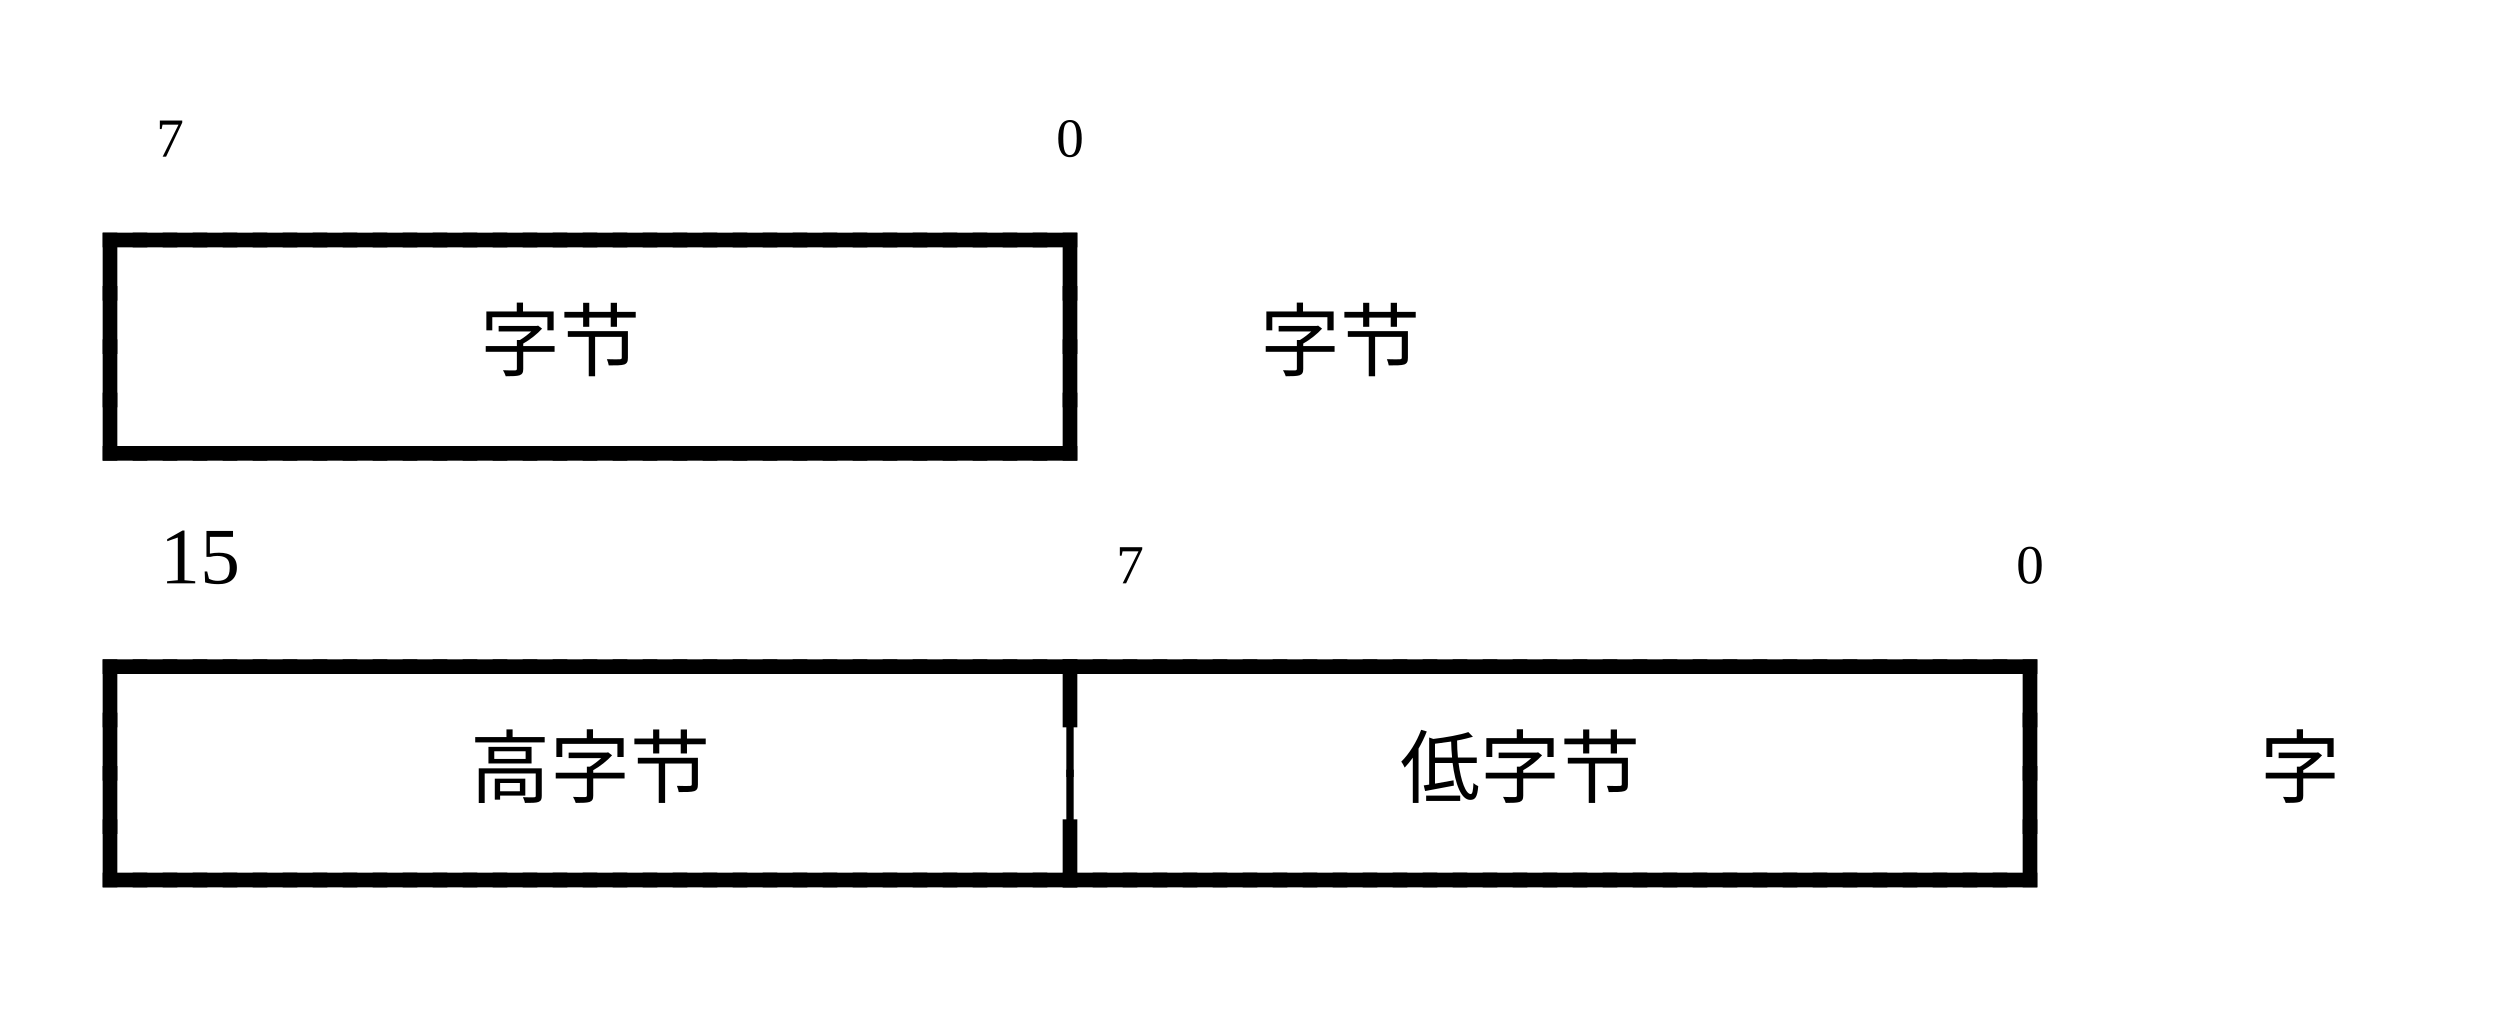
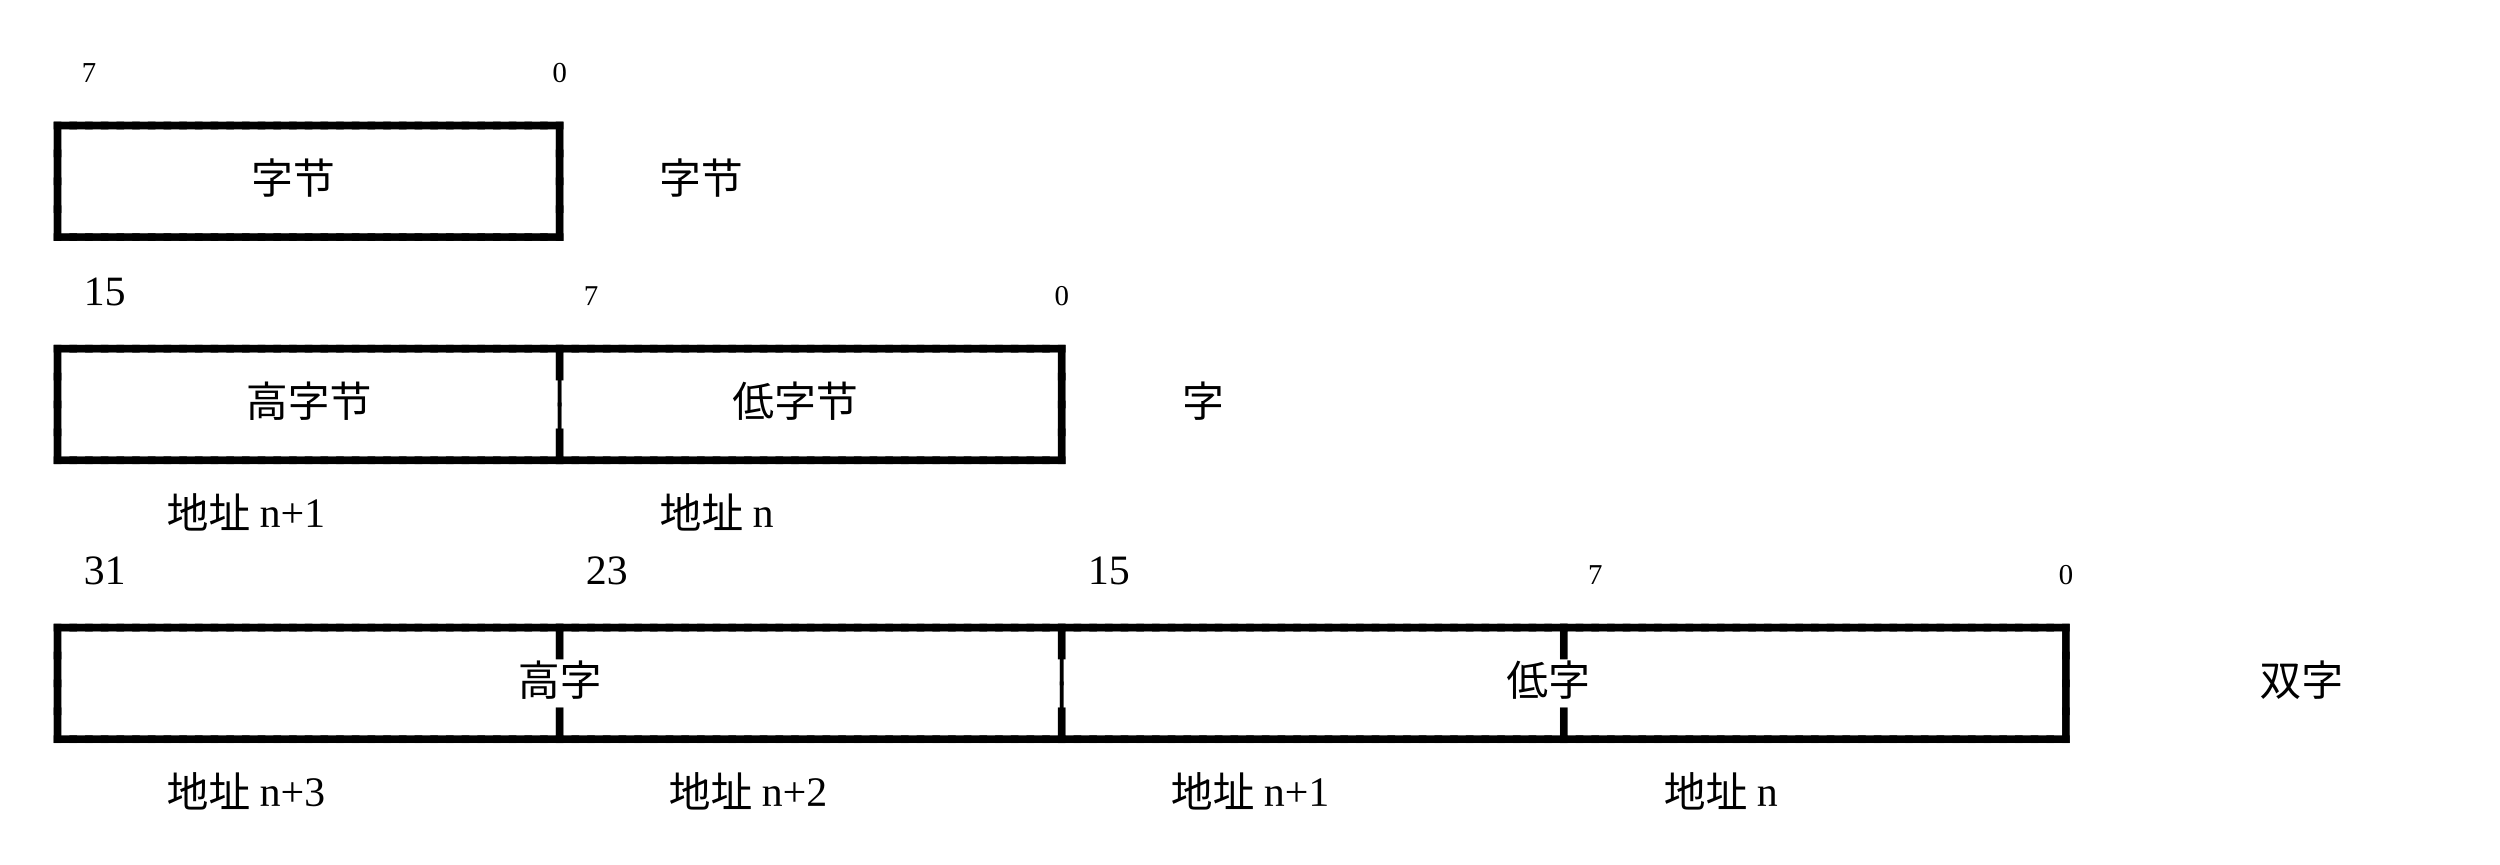
- <svg xmlns="http://www.w3.org/2000/svg" class="redraw-svg" width="375" height="152" viewBox="0 0 375 152" role="img">
+ <svg xmlns="http://www.w3.org/2000/svg" class="redraw-svg" width="717" height="248" viewBox="0 0 717 248" role="img">
  <g class="rd-lines" fill="none" stroke="currentColor" stroke-linecap="square">
    <line x1="16.5" y1="36.0" x2="21.0" y2="36.0" stroke-width="2.2" />
    <line x1="16.5" y1="36.0" x2="16.5" y2="44.0" stroke-width="2.2" />
    <line x1="21.0" y1="36.0" x2="25.5" y2="36.0" stroke-width="2.2" />
    <line x1="25.5" y1="36.0" x2="30.0" y2="36.0" stroke-width="2.2" />
    <line x1="30.0" y1="36.0" x2="34.5" y2="36.0" stroke-width="2.2" />
    <line x1="34.5" y1="36.0" x2="39.0" y2="36.0" stroke-width="2.2" />
    <line x1="39.0" y1="36.0" x2="43.5" y2="36.0" stroke-width="2.2" />
    <line x1="43.5" y1="36.0" x2="48.0" y2="36.0" stroke-width="2.2" />
    <line x1="48.0" y1="36.0" x2="52.5" y2="36.0" stroke-width="2.2" />
    <line x1="52.5" y1="36.0" x2="57.0" y2="36.0" stroke-width="2.2" />
    <line x1="57.0" y1="36.0" x2="61.5" y2="36.0" stroke-width="2.2" />
    <line x1="61.5" y1="36.0" x2="66.0" y2="36.0" stroke-width="2.2" />
    <line x1="66.0" y1="36.0" x2="70.5" y2="36.0" stroke-width="2.2" />
    <line x1="70.5" y1="36.0" x2="75.0" y2="36.0" stroke-width="2.2" />
    <line x1="75.0" y1="36.0" x2="79.5" y2="36.0" stroke-width="2.2" />
    <line x1="79.5" y1="36.0" x2="84.0" y2="36.0" stroke-width="2.2" />
    <line x1="84.0" y1="36.0" x2="88.5" y2="36.0" stroke-width="2.2" />
    <line x1="88.5" y1="36.0" x2="93.0" y2="36.0" stroke-width="2.2" />
    <line x1="93.0" y1="36.0" x2="97.5" y2="36.0" stroke-width="2.2" />
    <line x1="97.5" y1="36.0" x2="102.0" y2="36.0" stroke-width="2.2" />
    <line x1="102.0" y1="36.0" x2="106.5" y2="36.0" stroke-width="2.2" />
    <line x1="106.5" y1="36.0" x2="111.0" y2="36.0" stroke-width="2.2" />
    <line x1="111.0" y1="36.0" x2="115.5" y2="36.0" stroke-width="2.2" />
    <line x1="115.5" y1="36.0" x2="120.0" y2="36.0" stroke-width="2.2" />
    <line x1="120.0" y1="36.0" x2="124.5" y2="36.0" stroke-width="2.2" />
    <line x1="124.5" y1="36.0" x2="129.0" y2="36.0" stroke-width="2.2" />
    <line x1="129.0" y1="36.0" x2="133.5" y2="36.0" stroke-width="2.2" />
    <line x1="133.5" y1="36.0" x2="138.0" y2="36.0" stroke-width="2.2" />
    <line x1="138.0" y1="36.0" x2="142.5" y2="36.0" stroke-width="2.2" />
    <line x1="142.5" y1="36.0" x2="147.0" y2="36.0" stroke-width="2.2" />
    <line x1="147.0" y1="36.0" x2="151.5" y2="36.0" stroke-width="2.2" />
    <line x1="151.5" y1="36.0" x2="156.0" y2="36.0" stroke-width="2.2" />
    <line x1="156.0" y1="36.0" x2="160.5" y2="36.0" stroke-width="2.2" />
    <line x1="160.5" y1="36.0" x2="160.5" y2="44.0" stroke-width="2.2" />
    <line x1="16.5" y1="44.0" x2="16.5" y2="52.0" stroke-width="2.2" />
    <line x1="16.5" y1="52.0" x2="16.5" y2="60.0" stroke-width="2.2" />
    <line x1="160.5" y1="44.0" x2="160.5" y2="52.0" stroke-width="2.2" />
    <line x1="160.5" y1="52.0" x2="160.5" y2="60.0" stroke-width="2.2" />
    <line x1="16.5" y1="68.0" x2="21.0" y2="68.0" stroke-width="2.2" />
    <line x1="16.5" y1="60.0" x2="16.5" y2="68.0" stroke-width="2.2" />
    <line x1="21.0" y1="68.0" x2="25.5" y2="68.0" stroke-width="2.2" />
    <line x1="25.5" y1="68.0" x2="30.0" y2="68.0" stroke-width="2.2" />
    <line x1="30.0" y1="68.0" x2="34.5" y2="68.0" stroke-width="2.2" />
    <line x1="34.5" y1="68.0" x2="39.0" y2="68.0" stroke-width="2.2" />
    <line x1="39.0" y1="68.0" x2="43.5" y2="68.0" stroke-width="2.2" />
    <line x1="43.5" y1="68.0" x2="48.0" y2="68.0" stroke-width="2.2" />
    <line x1="48.0" y1="68.0" x2="52.5" y2="68.0" stroke-width="2.2" />
    <line x1="52.5" y1="68.0" x2="57.0" y2="68.0" stroke-width="2.2" />
    <line x1="57.0" y1="68.0" x2="61.5" y2="68.0" stroke-width="2.2" />
    <line x1="61.5" y1="68.0" x2="66.0" y2="68.0" stroke-width="2.2" />
    <line x1="66.0" y1="68.0" x2="70.5" y2="68.0" stroke-width="2.2" />
    <line x1="70.5" y1="68.0" x2="75.0" y2="68.0" stroke-width="2.2" />
    <line x1="75.0" y1="68.0" x2="79.5" y2="68.0" stroke-width="2.2" />
    <line x1="79.5" y1="68.0" x2="84.0" y2="68.0" stroke-width="2.2" />
    <line x1="84.0" y1="68.0" x2="88.5" y2="68.0" stroke-width="2.2" />
    <line x1="88.5" y1="68.0" x2="93.0" y2="68.0" stroke-width="2.2" />
    <line x1="93.0" y1="68.0" x2="97.5" y2="68.0" stroke-width="2.2" />
    <line x1="97.5" y1="68.0" x2="102.0" y2="68.0" stroke-width="2.2" />
    <line x1="102.0" y1="68.0" x2="106.5" y2="68.0" stroke-width="2.2" />
    <line x1="106.5" y1="68.0" x2="111.0" y2="68.0" stroke-width="2.2" />
    <line x1="111.0" y1="68.0" x2="115.5" y2="68.0" stroke-width="2.2" />
    <line x1="115.5" y1="68.0" x2="120.0" y2="68.0" stroke-width="2.2" />
    <line x1="120.0" y1="68.0" x2="124.5" y2="68.0" stroke-width="2.2" />
    <line x1="124.5" y1="68.0" x2="129.0" y2="68.0" stroke-width="2.2" />
    <line x1="129.0" y1="68.0" x2="133.5" y2="68.0" stroke-width="2.2" />
    <line x1="133.5" y1="68.0" x2="138.0" y2="68.0" stroke-width="2.2" />
    <line x1="138.0" y1="68.0" x2="142.5" y2="68.0" stroke-width="2.2" />
    <line x1="142.5" y1="68.0" x2="147.0" y2="68.0" stroke-width="2.2" />
    <line x1="147.0" y1="68.0" x2="151.5" y2="68.0" stroke-width="2.2" />
    <line x1="151.5" y1="68.0" x2="156.0" y2="68.0" stroke-width="2.2" />
    <line x1="156.0" y1="68.0" x2="160.5" y2="68.0" stroke-width="2.2" />
    <line x1="160.5" y1="60.0" x2="160.5" y2="68.0" stroke-width="2.2" />
    <line x1="16.5" y1="100.0" x2="21.0" y2="100.0" stroke-width="2.2" />
    <line x1="16.5" y1="100.0" x2="16.5" y2="108.0" stroke-width="2.2" />
    <line x1="21.0" y1="100.0" x2="25.5" y2="100.0" stroke-width="2.2" />
    <line x1="25.5" y1="100.0" x2="30.0" y2="100.0" stroke-width="2.2" />
    <line x1="30.0" y1="100.0" x2="34.5" y2="100.0" stroke-width="2.2" />
    <line x1="34.5" y1="100.0" x2="39.0" y2="100.0" stroke-width="2.2" />
    <line x1="39.0" y1="100.0" x2="43.5" y2="100.0" stroke-width="2.2" />
    <line x1="43.5" y1="100.0" x2="48.0" y2="100.0" stroke-width="2.2" />
    <line x1="48.0" y1="100.0" x2="52.5" y2="100.0" stroke-width="2.2" />
    <line x1="52.5" y1="100.0" x2="57.0" y2="100.0" stroke-width="2.2" />
    <line x1="57.0" y1="100.0" x2="61.5" y2="100.0" stroke-width="2.2" />
    <line x1="61.5" y1="100.0" x2="66.0" y2="100.0" stroke-width="2.2" />
    <line x1="66.0" y1="100.0" x2="70.5" y2="100.0" stroke-width="2.2" />
    <line x1="70.5" y1="100.0" x2="75.0" y2="100.0" stroke-width="2.2" />
    <line x1="75.0" y1="100.0" x2="79.5" y2="100.0" stroke-width="2.2" />
    <line x1="79.5" y1="100.0" x2="84.0" y2="100.0" stroke-width="2.2" />
    <line x1="84.0" y1="100.0" x2="88.5" y2="100.0" stroke-width="2.2" />
    <line x1="88.5" y1="100.0" x2="93.0" y2="100.0" stroke-width="2.2" />
    <line x1="93.0" y1="100.0" x2="97.5" y2="100.0" stroke-width="2.2" />
    <line x1="97.5" y1="100.0" x2="102.0" y2="100.0" stroke-width="2.2" />
    <line x1="102.0" y1="100.0" x2="106.5" y2="100.0" stroke-width="2.2" />
    <line x1="106.5" y1="100.0" x2="111.0" y2="100.0" stroke-width="2.2" />
    <line x1="111.0" y1="100.0" x2="115.5" y2="100.0" stroke-width="2.2" />
    <line x1="115.5" y1="100.0" x2="120.0" y2="100.0" stroke-width="2.2" />
    <line x1="120.0" y1="100.0" x2="124.5" y2="100.0" stroke-width="2.2" />
    <line x1="124.5" y1="100.0" x2="129.0" y2="100.0" stroke-width="2.2" />
    <line x1="129.0" y1="100.0" x2="133.5" y2="100.0" stroke-width="2.2" />
    <line x1="133.5" y1="100.0" x2="138.0" y2="100.0" stroke-width="2.2" />
    <line x1="138.0" y1="100.0" x2="142.5" y2="100.0" stroke-width="2.2" />
    <line x1="142.5" y1="100.0" x2="147.0" y2="100.0" stroke-width="2.2" />
    <line x1="147.0" y1="100.0" x2="151.5" y2="100.0" stroke-width="2.2" />
    <line x1="151.5" y1="100.0" x2="156.0" y2="100.0" stroke-width="2.2" />
    <line x1="156.0" y1="100.0" x2="160.5" y2="100.0" stroke-width="2.2" />
    <line x1="160.5" y1="100.0" x2="165.0" y2="100.0" stroke-width="2.2" />
    <line x1="160.5" y1="100.0" x2="160.5" y2="108.0" stroke-width="2.2" />
    <line x1="165.0" y1="100.0" x2="169.5" y2="100.0" stroke-width="2.2" />
    <line x1="169.5" y1="100.0" x2="174.0" y2="100.0" stroke-width="2.2" />
    <line x1="174.0" y1="100.0" x2="178.5" y2="100.0" stroke-width="2.2" />
    <line x1="178.5" y1="100.0" x2="183.0" y2="100.0" stroke-width="2.2" />
    <line x1="183.0" y1="100.0" x2="187.5" y2="100.0" stroke-width="2.2" />
    <line x1="187.5" y1="100.0" x2="192.0" y2="100.0" stroke-width="2.2" />
    <line x1="192.0" y1="100.0" x2="196.5" y2="100.0" stroke-width="2.2" />
    <line x1="196.5" y1="100.0" x2="201.0" y2="100.0" stroke-width="2.2" />
    <line x1="201.0" y1="100.0" x2="205.5" y2="100.0" stroke-width="2.2" />
    <line x1="205.5" y1="100.0" x2="210.0" y2="100.0" stroke-width="2.2" />
    <line x1="210.0" y1="100.0" x2="214.5" y2="100.0" stroke-width="2.2" />
    <line x1="214.5" y1="100.0" x2="219.0" y2="100.0" stroke-width="2.2" />
    <line x1="219.0" y1="100.0" x2="223.5" y2="100.0" stroke-width="2.2" />
    <line x1="223.5" y1="100.0" x2="228.0" y2="100.0" stroke-width="2.2" />
    <line x1="228.0" y1="100.0" x2="232.5" y2="100.0" stroke-width="2.2" />
    <line x1="232.5" y1="100.0" x2="237.0" y2="100.0" stroke-width="2.2" />
    <line x1="237.0" y1="100.0" x2="241.5" y2="100.0" stroke-width="2.2" />
    <line x1="241.5" y1="100.0" x2="246.0" y2="100.0" stroke-width="2.2" />
    <line x1="246.0" y1="100.0" x2="250.5" y2="100.0" stroke-width="2.2" />
    <line x1="250.5" y1="100.0" x2="255.0" y2="100.0" stroke-width="2.2" />
    <line x1="255.0" y1="100.0" x2="259.5" y2="100.0" stroke-width="2.2" />
    <line x1="259.5" y1="100.0" x2="264.0" y2="100.0" stroke-width="2.2" />
    <line x1="264.0" y1="100.0" x2="268.5" y2="100.0" stroke-width="2.2" />
    <line x1="268.5" y1="100.0" x2="273.0" y2="100.0" stroke-width="2.2" />
    <line x1="273.0" y1="100.0" x2="277.5" y2="100.0" stroke-width="2.2" />
    <line x1="277.5" y1="100.0" x2="282.0" y2="100.0" stroke-width="2.2" />
    <line x1="282.0" y1="100.0" x2="286.5" y2="100.0" stroke-width="2.2" />
    <line x1="286.5" y1="100.0" x2="291.0" y2="100.0" stroke-width="2.2" />
    <line x1="291.0" y1="100.0" x2="295.5" y2="100.0" stroke-width="2.2" />
    <line x1="295.5" y1="100.0" x2="300.0" y2="100.0" stroke-width="2.2" />
    <line x1="300.0" y1="100.0" x2="304.5" y2="100.0" stroke-width="2.2" />
    <line x1="304.5" y1="100.0" x2="304.5" y2="108.0" stroke-width="2.2" />
    <line x1="16.5" y1="108.0" x2="16.5" y2="116.0" stroke-width="2.2" />
    <line x1="16.5" y1="116.0" x2="16.5" y2="124.0" stroke-width="2.2" />
    <line x1="160.5" y1="108.0" x2="160.5" y2="116.0" stroke-width="1.1" />
    <line x1="160.5" y1="116.0" x2="160.5" y2="124.0" stroke-width="1.1" />
    <line x1="304.5" y1="108.0" x2="304.5" y2="116.0" stroke-width="2.2" />
    <line x1="304.5" y1="116.0" x2="304.5" y2="124.0" stroke-width="2.2" />
    <line x1="16.5" y1="132.0" x2="21.0" y2="132.0" stroke-width="2.2" />
    <line x1="16.5" y1="124.0" x2="16.5" y2="132.0" stroke-width="2.2" />
    <line x1="21.0" y1="132.0" x2="25.5" y2="132.0" stroke-width="2.2" />
    <line x1="25.5" y1="132.0" x2="30.0" y2="132.0" stroke-width="2.2" />
    <line x1="30.0" y1="132.0" x2="34.5" y2="132.0" stroke-width="2.2" />
    <line x1="34.5" y1="132.0" x2="39.0" y2="132.0" stroke-width="2.2" />
    <line x1="39.0" y1="132.0" x2="43.5" y2="132.0" stroke-width="2.2" />
    <line x1="43.5" y1="132.0" x2="48.0" y2="132.0" stroke-width="2.2" />
    <line x1="48.0" y1="132.0" x2="52.5" y2="132.0" stroke-width="2.2" />
    <line x1="52.5" y1="132.0" x2="57.0" y2="132.0" stroke-width="2.2" />
    <line x1="57.0" y1="132.0" x2="61.5" y2="132.0" stroke-width="2.2" />
    <line x1="61.5" y1="132.0" x2="66.0" y2="132.0" stroke-width="2.2" />
    <line x1="66.0" y1="132.0" x2="70.5" y2="132.0" stroke-width="2.2" />
    <line x1="70.5" y1="132.0" x2="75.0" y2="132.0" stroke-width="2.2" />
    <line x1="75.0" y1="132.0" x2="79.5" y2="132.0" stroke-width="2.2" />
    <line x1="79.5" y1="132.0" x2="84.0" y2="132.0" stroke-width="2.2" />
    <line x1="84.0" y1="132.0" x2="88.5" y2="132.0" stroke-width="2.2" />
    <line x1="88.5" y1="132.0" x2="93.0" y2="132.0" stroke-width="2.2" />
    <line x1="93.0" y1="132.0" x2="97.5" y2="132.0" stroke-width="2.2" />
    <line x1="97.5" y1="132.0" x2="102.0" y2="132.0" stroke-width="2.2" />
    <line x1="102.0" y1="132.0" x2="106.5" y2="132.0" stroke-width="2.2" />
    <line x1="106.5" y1="132.0" x2="111.0" y2="132.0" stroke-width="2.2" />
    <line x1="111.0" y1="132.0" x2="115.5" y2="132.0" stroke-width="2.2" />
    <line x1="115.5" y1="132.0" x2="120.0" y2="132.0" stroke-width="2.2" />
    <line x1="120.0" y1="132.0" x2="124.5" y2="132.0" stroke-width="2.2" />
    <line x1="124.5" y1="132.0" x2="129.0" y2="132.0" stroke-width="2.2" />
    <line x1="129.0" y1="132.0" x2="133.5" y2="132.0" stroke-width="2.2" />
    <line x1="133.5" y1="132.0" x2="138.0" y2="132.0" stroke-width="2.2" />
    <line x1="138.0" y1="132.0" x2="142.5" y2="132.0" stroke-width="2.2" />
    <line x1="142.5" y1="132.0" x2="147.0" y2="132.0" stroke-width="2.2" />
    <line x1="147.0" y1="132.0" x2="151.5" y2="132.0" stroke-width="2.2" />
    <line x1="151.5" y1="132.0" x2="156.0" y2="132.0" stroke-width="2.2" />
    <line x1="156.0" y1="132.0" x2="160.5" y2="132.0" stroke-width="2.2" />
    <line x1="160.5" y1="132.0" x2="165.0" y2="132.0" stroke-width="2.2" />
    <line x1="160.5" y1="124.0" x2="160.5" y2="132.0" stroke-width="2.2" />
    <line x1="165.0" y1="132.0" x2="169.5" y2="132.0" stroke-width="2.2" />
    <line x1="169.5" y1="132.0" x2="174.0" y2="132.0" stroke-width="2.2" />
    <line x1="174.0" y1="132.0" x2="178.5" y2="132.0" stroke-width="2.2" />
    <line x1="178.5" y1="132.0" x2="183.0" y2="132.0" stroke-width="2.2" />
    <line x1="183.0" y1="132.0" x2="187.5" y2="132.0" stroke-width="2.2" />
    <line x1="187.5" y1="132.0" x2="192.0" y2="132.0" stroke-width="2.2" />
    <line x1="192.0" y1="132.0" x2="196.5" y2="132.0" stroke-width="2.2" />
    <line x1="196.5" y1="132.0" x2="201.0" y2="132.0" stroke-width="2.2" />
    <line x1="201.0" y1="132.0" x2="205.5" y2="132.0" stroke-width="2.2" />
    <line x1="205.5" y1="132.0" x2="210.0" y2="132.0" stroke-width="2.2" />
    <line x1="210.0" y1="132.0" x2="214.5" y2="132.0" stroke-width="2.2" />
    <line x1="214.5" y1="132.0" x2="219.0" y2="132.0" stroke-width="2.2" />
    <line x1="219.0" y1="132.0" x2="223.5" y2="132.0" stroke-width="2.2" />
    <line x1="223.5" y1="132.0" x2="228.0" y2="132.0" stroke-width="2.2" />
    <line x1="228.0" y1="132.0" x2="232.5" y2="132.0" stroke-width="2.2" />
    <line x1="232.5" y1="132.0" x2="237.0" y2="132.0" stroke-width="2.2" />
    <line x1="237.0" y1="132.0" x2="241.5" y2="132.0" stroke-width="2.2" />
    <line x1="241.5" y1="132.0" x2="246.0" y2="132.0" stroke-width="2.2" />
    <line x1="246.0" y1="132.0" x2="250.5" y2="132.0" stroke-width="2.2" />
    <line x1="250.5" y1="132.0" x2="255.0" y2="132.0" stroke-width="2.2" />
    <line x1="255.0" y1="132.0" x2="259.5" y2="132.0" stroke-width="2.2" />
    <line x1="259.5" y1="132.0" x2="264.0" y2="132.0" stroke-width="2.2" />
    <line x1="264.0" y1="132.0" x2="268.5" y2="132.0" stroke-width="2.2" />
    <line x1="268.5" y1="132.0" x2="273.0" y2="132.0" stroke-width="2.2" />
    <line x1="273.0" y1="132.0" x2="277.5" y2="132.0" stroke-width="2.2" />
    <line x1="277.5" y1="132.0" x2="282.0" y2="132.0" stroke-width="2.2" />
    <line x1="282.0" y1="132.0" x2="286.5" y2="132.0" stroke-width="2.2" />
    <line x1="286.5" y1="132.0" x2="291.0" y2="132.0" stroke-width="2.2" />
    <line x1="291.0" y1="132.0" x2="295.5" y2="132.0" stroke-width="2.2" />
    <line x1="295.5" y1="132.0" x2="300.0" y2="132.0" stroke-width="2.2" />
    <line x1="300.0" y1="132.0" x2="304.5" y2="132.0" stroke-width="2.2" />
    <line x1="304.5" y1="124.0" x2="304.5" y2="132.0" stroke-width="2.2" />
+     <line x1="16.5" y1="180.0" x2="21.0" y2="180.0" stroke-width="2.2" />
+     <line x1="16.5" y1="180.0" x2="16.5" y2="188.0" stroke-width="2.2" />
+     <line x1="21.0" y1="180.0" x2="25.5" y2="180.0" stroke-width="2.2" />
+     <line x1="25.5" y1="180.0" x2="30.0" y2="180.0" stroke-width="2.2" />
+     <line x1="30.0" y1="180.0" x2="34.5" y2="180.0" stroke-width="2.2" />
+     <line x1="34.5" y1="180.0" x2="39.0" y2="180.0" stroke-width="2.2" />
+     <line x1="39.0" y1="180.0" x2="43.5" y2="180.0" stroke-width="2.2" />
+     <line x1="43.5" y1="180.0" x2="48.0" y2="180.0" stroke-width="2.2" />
+     <line x1="48.0" y1="180.0" x2="52.5" y2="180.0" stroke-width="2.2" />
+     <line x1="52.5" y1="180.0" x2="57.0" y2="180.0" stroke-width="2.2" />
+     <line x1="57.0" y1="180.0" x2="61.5" y2="180.0" stroke-width="2.2" />
+     <line x1="61.5" y1="180.0" x2="66.0" y2="180.0" stroke-width="2.2" />
+     <line x1="66.0" y1="180.0" x2="70.5" y2="180.0" stroke-width="2.2" />
+     <line x1="70.5" y1="180.0" x2="75.0" y2="180.0" stroke-width="2.2" />
+     <line x1="75.0" y1="180.0" x2="79.5" y2="180.0" stroke-width="2.2" />
+     <line x1="79.5" y1="180.0" x2="84.0" y2="180.0" stroke-width="2.2" />
+     <line x1="84.0" y1="180.0" x2="88.5" y2="180.0" stroke-width="2.2" />
+     <line x1="88.5" y1="180.0" x2="93.0" y2="180.0" stroke-width="2.2" />
+     <line x1="93.0" y1="180.0" x2="97.5" y2="180.0" stroke-width="2.2" />
+     <line x1="97.5" y1="180.0" x2="102.0" y2="180.0" stroke-width="2.2" />
+     <line x1="102.0" y1="180.0" x2="106.5" y2="180.0" stroke-width="2.2" />
+     <line x1="106.5" y1="180.0" x2="111.0" y2="180.0" stroke-width="2.2" />
+     <line x1="111.0" y1="180.0" x2="115.5" y2="180.0" stroke-width="2.2" />
+     <line x1="115.5" y1="180.0" x2="120.0" y2="180.0" stroke-width="2.2" />
+     <line x1="120.0" y1="180.0" x2="124.5" y2="180.0" stroke-width="2.2" />
+     <line x1="124.5" y1="180.0" x2="129.0" y2="180.0" stroke-width="2.2" />
+     <line x1="129.0" y1="180.0" x2="133.5" y2="180.0" stroke-width="2.2" />
+     <line x1="133.5" y1="180.0" x2="138.0" y2="180.0" stroke-width="2.2" />
+     <line x1="138.0" y1="180.0" x2="142.5" y2="180.0" stroke-width="2.2" />
+     <line x1="142.5" y1="180.0" x2="147.0" y2="180.0" stroke-width="2.2" />
+     <line x1="147.0" y1="180.0" x2="151.5" y2="180.0" stroke-width="2.2" />
+     <line x1="151.5" y1="180.0" x2="156.0" y2="180.0" stroke-width="2.2" />
+     <line x1="156.0" y1="180.0" x2="160.5" y2="180.0" stroke-width="2.2" />
+     <line x1="160.5" y1="180.0" x2="165.0" y2="180.0" stroke-width="2.2" />
+     <line x1="160.5" y1="180.0" x2="160.5" y2="188.0" stroke-width="2.2" />
+     <line x1="165.0" y1="180.0" x2="169.5" y2="180.0" stroke-width="2.2" />
+     <line x1="169.5" y1="180.0" x2="174.0" y2="180.0" stroke-width="2.2" />
+     <line x1="174.0" y1="180.0" x2="178.5" y2="180.0" stroke-width="2.2" />
+     <line x1="178.5" y1="180.0" x2="183.0" y2="180.0" stroke-width="2.2" />
+     <line x1="183.0" y1="180.0" x2="187.5" y2="180.0" stroke-width="2.2" />
+     <line x1="187.5" y1="180.0" x2="192.0" y2="180.0" stroke-width="2.2" />
+     <line x1="192.0" y1="180.0" x2="196.5" y2="180.0" stroke-width="2.2" />
+     <line x1="196.5" y1="180.0" x2="201.0" y2="180.0" stroke-width="2.2" />
+     <line x1="201.0" y1="180.0" x2="205.5" y2="180.0" stroke-width="2.2" />
+     <line x1="205.5" y1="180.0" x2="210.0" y2="180.0" stroke-width="2.2" />
+     <line x1="210.0" y1="180.0" x2="214.5" y2="180.0" stroke-width="2.2" />
+     <line x1="214.5" y1="180.0" x2="219.0" y2="180.0" stroke-width="2.2" />
+     <line x1="219.0" y1="180.0" x2="223.5" y2="180.0" stroke-width="2.2" />
+     <line x1="223.5" y1="180.0" x2="228.0" y2="180.0" stroke-width="2.2" />
+     <line x1="228.0" y1="180.0" x2="232.5" y2="180.0" stroke-width="2.2" />
+     <line x1="232.5" y1="180.0" x2="237.0" y2="180.0" stroke-width="2.2" />
+     <line x1="237.0" y1="180.0" x2="241.5" y2="180.0" stroke-width="2.2" />
+     <line x1="241.5" y1="180.0" x2="246.0" y2="180.0" stroke-width="2.2" />
+     <line x1="246.0" y1="180.0" x2="250.5" y2="180.0" stroke-width="2.2" />
+     <line x1="250.5" y1="180.0" x2="255.0" y2="180.0" stroke-width="2.2" />
+     <line x1="255.0" y1="180.0" x2="259.5" y2="180.0" stroke-width="2.2" />
+     <line x1="259.5" y1="180.0" x2="264.0" y2="180.0" stroke-width="2.2" />
+     <line x1="264.0" y1="180.0" x2="268.5" y2="180.0" stroke-width="2.2" />
+     <line x1="268.5" y1="180.0" x2="273.0" y2="180.0" stroke-width="2.2" />
+     <line x1="273.0" y1="180.0" x2="277.5" y2="180.0" stroke-width="2.2" />
+     <line x1="277.5" y1="180.0" x2="282.0" y2="180.0" stroke-width="2.2" />
+     <line x1="282.0" y1="180.0" x2="286.5" y2="180.0" stroke-width="2.2" />
+     <line x1="286.5" y1="180.0" x2="291.0" y2="180.0" stroke-width="2.2" />
+     <line x1="291.0" y1="180.0" x2="295.5" y2="180.0" stroke-width="2.2" />
+     <line x1="295.5" y1="180.0" x2="300.0" y2="180.0" stroke-width="2.2" />
+     <line x1="300.0" y1="180.0" x2="304.5" y2="180.0" stroke-width="2.2" />
+     <line x1="304.5" y1="180.0" x2="309.0" y2="180.0" stroke-width="2.2" />
+     <line x1="304.5" y1="180.0" x2="304.5" y2="188.0" stroke-width="2.2" />
+     <line x1="309.0" y1="180.0" x2="313.5" y2="180.0" stroke-width="2.2" />
+     <line x1="313.5" y1="180.0" x2="318.0" y2="180.0" stroke-width="2.2" />
+     <line x1="318.0" y1="180.0" x2="322.5" y2="180.0" stroke-width="2.2" />
+     <line x1="322.5" y1="180.0" x2="327.0" y2="180.0" stroke-width="2.2" />
+     <line x1="327.0" y1="180.0" x2="331.5" y2="180.0" stroke-width="2.2" />
+     <line x1="331.5" y1="180.0" x2="336.0" y2="180.0" stroke-width="2.2" />
+     <line x1="336.0" y1="180.0" x2="340.5" y2="180.0" stroke-width="2.2" />
+     <line x1="340.5" y1="180.0" x2="345.0" y2="180.0" stroke-width="2.2" />
+     <line x1="345.0" y1="180.0" x2="349.5" y2="180.0" stroke-width="2.2" />
+     <line x1="349.5" y1="180.0" x2="354.0" y2="180.0" stroke-width="2.2" />
+     <line x1="354.0" y1="180.0" x2="358.5" y2="180.0" stroke-width="2.2" />
+     <line x1="358.5" y1="180.0" x2="363.0" y2="180.0" stroke-width="2.2" />
+     <line x1="363.0" y1="180.0" x2="367.5" y2="180.0" stroke-width="2.2" />
+     <line x1="367.5" y1="180.0" x2="372.0" y2="180.0" stroke-width="2.2" />
+     <line x1="372.0" y1="180.0" x2="376.5" y2="180.0" stroke-width="2.2" />
+     <line x1="376.5" y1="180.0" x2="381.0" y2="180.0" stroke-width="2.2" />
+     <line x1="381.0" y1="180.0" x2="385.5" y2="180.0" stroke-width="2.2" />
+     <line x1="385.5" y1="180.0" x2="390.0" y2="180.0" stroke-width="2.2" />
+     <line x1="390.0" y1="180.0" x2="394.5" y2="180.0" stroke-width="2.2" />
+     <line x1="394.5" y1="180.0" x2="399.0" y2="180.0" stroke-width="2.2" />
+     <line x1="399.0" y1="180.0" x2="403.5" y2="180.0" stroke-width="2.2" />
+     <line x1="403.5" y1="180.0" x2="408.0" y2="180.0" stroke-width="2.2" />
+     <line x1="408.0" y1="180.0" x2="412.5" y2="180.0" stroke-width="2.2" />
+     <line x1="412.5" y1="180.0" x2="417.0" y2="180.0" stroke-width="2.2" />
+     <line x1="417.0" y1="180.0" x2="421.5" y2="180.0" stroke-width="2.2" />
+     <line x1="421.5" y1="180.0" x2="426.0" y2="180.0" stroke-width="2.2" />
+     <line x1="426.0" y1="180.0" x2="430.5" y2="180.0" stroke-width="2.2" />
+     <line x1="430.5" y1="180.0" x2="435.0" y2="180.0" stroke-width="2.2" />
+     <line x1="435.0" y1="180.0" x2="439.5" y2="180.0" stroke-width="2.2" />
+     <line x1="439.5" y1="180.0" x2="444.0" y2="180.0" stroke-width="2.2" />
+     <line x1="444.0" y1="180.0" x2="448.5" y2="180.0" stroke-width="2.2" />
+     <line x1="448.5" y1="180.0" x2="453.0" y2="180.0" stroke-width="2.2" />
+     <line x1="448.5" y1="180.0" x2="448.5" y2="188.0" stroke-width="2.2" />
+     <line x1="453.0" y1="180.0" x2="457.5" y2="180.0" stroke-width="2.2" />
+     <line x1="457.5" y1="180.0" x2="462.0" y2="180.0" stroke-width="2.2" />
+     <line x1="462.0" y1="180.0" x2="466.5" y2="180.0" stroke-width="2.2" />
+     <line x1="466.5" y1="180.0" x2="471.0" y2="180.0" stroke-width="2.2" />
+     <line x1="471.0" y1="180.0" x2="475.5" y2="180.0" stroke-width="2.2" />
+     <line x1="475.5" y1="180.0" x2="480.0" y2="180.0" stroke-width="2.2" />
+     <line x1="480.0" y1="180.0" x2="484.5" y2="180.0" stroke-width="2.2" />
+     <line x1="484.5" y1="180.0" x2="489.0" y2="180.0" stroke-width="2.2" />
+     <line x1="489.0" y1="180.0" x2="493.5" y2="180.0" stroke-width="2.2" />
+     <line x1="493.5" y1="180.0" x2="498.0" y2="180.0" stroke-width="2.2" />
+     <line x1="498.0" y1="180.0" x2="502.5" y2="180.0" stroke-width="2.2" />
+     <line x1="502.5" y1="180.0" x2="507.0" y2="180.0" stroke-width="2.2" />
+     <line x1="507.0" y1="180.0" x2="511.5" y2="180.0" stroke-width="2.2" />
+     <line x1="511.5" y1="180.0" x2="516.0" y2="180.0" stroke-width="2.2" />
+     <line x1="516.0" y1="180.0" x2="520.5" y2="180.0" stroke-width="2.2" />
+     <line x1="520.5" y1="180.0" x2="525.0" y2="180.0" stroke-width="2.2" />
+     <line x1="525.0" y1="180.0" x2="529.5" y2="180.0" stroke-width="2.2" />
+     <line x1="529.5" y1="180.0" x2="534.0" y2="180.0" stroke-width="2.2" />
+     <line x1="534.0" y1="180.0" x2="538.5" y2="180.0" stroke-width="2.2" />
+     <line x1="538.5" y1="180.0" x2="543.0" y2="180.0" stroke-width="2.2" />
+     <line x1="543.0" y1="180.0" x2="547.5" y2="180.0" stroke-width="2.2" />
+     <line x1="547.5" y1="180.0" x2="552.0" y2="180.0" stroke-width="2.2" />
+     <line x1="552.0" y1="180.0" x2="556.5" y2="180.0" stroke-width="2.2" />
+     <line x1="556.5" y1="180.0" x2="561.0" y2="180.0" stroke-width="2.2" />
+     <line x1="561.0" y1="180.0" x2="565.5" y2="180.0" stroke-width="2.2" />
+     <line x1="565.5" y1="180.0" x2="570.0" y2="180.0" stroke-width="2.2" />
+     <line x1="570.0" y1="180.0" x2="574.5" y2="180.0" stroke-width="2.2" />
+     <line x1="574.5" y1="180.0" x2="579.0" y2="180.0" stroke-width="2.2" />
+     <line x1="579.0" y1="180.0" x2="583.5" y2="180.0" stroke-width="2.2" />
+     <line x1="583.5" y1="180.0" x2="588.0" y2="180.0" stroke-width="2.2" />
+     <line x1="588.0" y1="180.0" x2="592.5" y2="180.0" stroke-width="2.2" />
+     <line x1="592.5" y1="180.0" x2="592.5" y2="188.0" stroke-width="2.2" />
+     <line x1="16.5" y1="188.0" x2="16.5" y2="196.0" stroke-width="2.2" />
+     <line x1="16.5" y1="196.0" x2="16.5" y2="204.0" stroke-width="2.2" />
+     <line x1="304.5" y1="188.0" x2="304.5" y2="196.0" stroke-width="1.1" />
+     <line x1="304.5" y1="196.0" x2="304.5" y2="204.0" stroke-width="1.1" />
+     <line x1="592.5" y1="188.0" x2="592.5" y2="196.0" stroke-width="2.2" />
+     <line x1="592.5" y1="196.0" x2="592.5" y2="204.0" stroke-width="2.2" />
+     <line x1="16.5" y1="212.0" x2="21.0" y2="212.0" stroke-width="2.2" />
+     <line x1="16.5" y1="204.0" x2="16.5" y2="212.0" stroke-width="2.2" />
+     <line x1="21.0" y1="212.0" x2="25.5" y2="212.0" stroke-width="2.2" />
+     <line x1="25.5" y1="212.0" x2="30.0" y2="212.0" stroke-width="2.2" />
+     <line x1="30.0" y1="212.0" x2="34.5" y2="212.0" stroke-width="2.2" />
+     <line x1="34.5" y1="212.0" x2="39.0" y2="212.0" stroke-width="2.2" />
+     <line x1="39.0" y1="212.0" x2="43.5" y2="212.0" stroke-width="2.2" />
+     <line x1="43.5" y1="212.0" x2="48.0" y2="212.0" stroke-width="2.2" />
+     <line x1="48.0" y1="212.0" x2="52.5" y2="212.0" stroke-width="2.2" />
+     <line x1="52.5" y1="212.0" x2="57.0" y2="212.0" stroke-width="2.2" />
+     <line x1="57.0" y1="212.0" x2="61.5" y2="212.0" stroke-width="2.2" />
+     <line x1="61.5" y1="212.0" x2="66.0" y2="212.0" stroke-width="2.2" />
+     <line x1="66.0" y1="212.0" x2="70.5" y2="212.0" stroke-width="2.2" />
+     <line x1="70.5" y1="212.0" x2="75.0" y2="212.0" stroke-width="2.2" />
+     <line x1="75.0" y1="212.0" x2="79.5" y2="212.0" stroke-width="2.2" />
+     <line x1="79.5" y1="212.0" x2="84.0" y2="212.0" stroke-width="2.2" />
+     <line x1="84.0" y1="212.0" x2="88.5" y2="212.0" stroke-width="2.2" />
+     <line x1="88.5" y1="212.0" x2="93.0" y2="212.0" stroke-width="2.2" />
+     <line x1="93.0" y1="212.0" x2="97.5" y2="212.0" stroke-width="2.2" />
+     <line x1="97.5" y1="212.0" x2="102.0" y2="212.0" stroke-width="2.2" />
+     <line x1="102.0" y1="212.0" x2="106.5" y2="212.0" stroke-width="2.2" />
+     <line x1="106.5" y1="212.0" x2="111.0" y2="212.0" stroke-width="2.2" />
+     <line x1="111.0" y1="212.0" x2="115.5" y2="212.0" stroke-width="2.2" />
+     <line x1="115.5" y1="212.0" x2="120.0" y2="212.0" stroke-width="2.2" />
+     <line x1="120.0" y1="212.0" x2="124.5" y2="212.0" stroke-width="2.2" />
+     <line x1="124.5" y1="212.0" x2="129.0" y2="212.0" stroke-width="2.2" />
+     <line x1="129.0" y1="212.0" x2="133.5" y2="212.0" stroke-width="2.2" />
+     <line x1="133.5" y1="212.0" x2="138.0" y2="212.0" stroke-width="2.2" />
+     <line x1="138.0" y1="212.0" x2="142.5" y2="212.0" stroke-width="2.2" />
+     <line x1="142.5" y1="212.0" x2="147.0" y2="212.0" stroke-width="2.2" />
+     <line x1="147.0" y1="212.0" x2="151.5" y2="212.0" stroke-width="2.2" />
+     <line x1="151.5" y1="212.0" x2="156.0" y2="212.0" stroke-width="2.2" />
+     <line x1="156.0" y1="212.0" x2="160.5" y2="212.0" stroke-width="2.2" />
+     <line x1="160.5" y1="212.0" x2="165.0" y2="212.0" stroke-width="2.2" />
+     <line x1="160.5" y1="204.0" x2="160.5" y2="212.0" stroke-width="2.2" />
+     <line x1="165.0" y1="212.0" x2="169.5" y2="212.0" stroke-width="2.2" />
+     <line x1="169.5" y1="212.0" x2="174.0" y2="212.0" stroke-width="2.2" />
+     <line x1="174.0" y1="212.0" x2="178.5" y2="212.0" stroke-width="2.2" />
+     <line x1="178.5" y1="212.0" x2="183.0" y2="212.0" stroke-width="2.2" />
+     <line x1="183.0" y1="212.0" x2="187.5" y2="212.0" stroke-width="2.2" />
+     <line x1="187.5" y1="212.0" x2="192.0" y2="212.0" stroke-width="2.2" />
+     <line x1="192.0" y1="212.0" x2="196.5" y2="212.0" stroke-width="2.2" />
+     <line x1="196.5" y1="212.0" x2="201.0" y2="212.0" stroke-width="2.2" />
+     <line x1="201.0" y1="212.0" x2="205.5" y2="212.0" stroke-width="2.2" />
+     <line x1="205.5" y1="212.0" x2="210.0" y2="212.0" stroke-width="2.2" />
+     <line x1="210.0" y1="212.0" x2="214.5" y2="212.0" stroke-width="2.2" />
+     <line x1="214.5" y1="212.0" x2="219.0" y2="212.0" stroke-width="2.2" />
+     <line x1="219.0" y1="212.0" x2="223.5" y2="212.0" stroke-width="2.2" />
+     <line x1="223.5" y1="212.0" x2="228.0" y2="212.0" stroke-width="2.2" />
+     <line x1="228.0" y1="212.0" x2="232.5" y2="212.0" stroke-width="2.2" />
+     <line x1="232.5" y1="212.0" x2="237.0" y2="212.0" stroke-width="2.2" />
+     <line x1="237.0" y1="212.0" x2="241.5" y2="212.0" stroke-width="2.2" />
+     <line x1="241.5" y1="212.0" x2="246.0" y2="212.0" stroke-width="2.2" />
+     <line x1="246.0" y1="212.0" x2="250.5" y2="212.0" stroke-width="2.2" />
+     <line x1="250.5" y1="212.0" x2="255.0" y2="212.0" stroke-width="2.2" />
+     <line x1="255.0" y1="212.0" x2="259.5" y2="212.0" stroke-width="2.2" />
+     <line x1="259.5" y1="212.0" x2="264.0" y2="212.0" stroke-width="2.2" />
+     <line x1="264.0" y1="212.0" x2="268.5" y2="212.0" stroke-width="2.2" />
+     <line x1="268.5" y1="212.0" x2="273.0" y2="212.0" stroke-width="2.2" />
+     <line x1="273.0" y1="212.0" x2="277.5" y2="212.0" stroke-width="2.2" />
+     <line x1="277.5" y1="212.0" x2="282.0" y2="212.0" stroke-width="2.2" />
+     <line x1="282.0" y1="212.0" x2="286.5" y2="212.0" stroke-width="2.2" />
+     <line x1="286.5" y1="212.0" x2="291.0" y2="212.0" stroke-width="2.2" />
+     <line x1="291.0" y1="212.0" x2="295.5" y2="212.0" stroke-width="2.2" />
+     <line x1="295.5" y1="212.0" x2="300.0" y2="212.0" stroke-width="2.2" />
+     <line x1="300.0" y1="212.0" x2="304.5" y2="212.0" stroke-width="2.2" />
+     <line x1="304.5" y1="212.0" x2="309.0" y2="212.0" stroke-width="2.2" />
+     <line x1="304.5" y1="204.0" x2="304.5" y2="212.0" stroke-width="2.2" />
+     <line x1="309.0" y1="212.0" x2="313.5" y2="212.0" stroke-width="2.2" />
+     <line x1="313.5" y1="212.0" x2="318.0" y2="212.0" stroke-width="2.2" />
+     <line x1="318.0" y1="212.0" x2="322.5" y2="212.0" stroke-width="2.2" />
+     <line x1="322.5" y1="212.0" x2="327.0" y2="212.0" stroke-width="2.2" />
+     <line x1="327.0" y1="212.0" x2="331.5" y2="212.0" stroke-width="2.2" />
+     <line x1="331.5" y1="212.0" x2="336.0" y2="212.0" stroke-width="2.2" />
+     <line x1="336.0" y1="212.0" x2="340.5" y2="212.0" stroke-width="2.2" />
+     <line x1="340.5" y1="212.0" x2="345.0" y2="212.0" stroke-width="2.2" />
+     <line x1="345.0" y1="212.0" x2="349.5" y2="212.0" stroke-width="2.2" />
+     <line x1="349.5" y1="212.0" x2="354.0" y2="212.0" stroke-width="2.2" />
+     <line x1="354.0" y1="212.0" x2="358.5" y2="212.0" stroke-width="2.2" />
+     <line x1="358.5" y1="212.0" x2="363.0" y2="212.0" stroke-width="2.2" />
+     <line x1="363.0" y1="212.0" x2="367.5" y2="212.0" stroke-width="2.2" />
+     <line x1="367.5" y1="212.0" x2="372.0" y2="212.0" stroke-width="2.2" />
+     <line x1="372.0" y1="212.0" x2="376.5" y2="212.0" stroke-width="2.2" />
+     <line x1="376.5" y1="212.0" x2="381.0" y2="212.0" stroke-width="2.2" />
+     <line x1="381.0" y1="212.0" x2="385.5" y2="212.0" stroke-width="2.2" />
+     <line x1="385.5" y1="212.0" x2="390.0" y2="212.0" stroke-width="2.2" />
+     <line x1="390.0" y1="212.0" x2="394.5" y2="212.0" stroke-width="2.2" />
+     <line x1="394.5" y1="212.0" x2="399.0" y2="212.0" stroke-width="2.2" />
+     <line x1="399.0" y1="212.0" x2="403.5" y2="212.0" stroke-width="2.2" />
+     <line x1="403.5" y1="212.0" x2="408.0" y2="212.0" stroke-width="2.2" />
+     <line x1="408.0" y1="212.0" x2="412.5" y2="212.0" stroke-width="2.2" />
+     <line x1="412.5" y1="212.0" x2="417.0" y2="212.0" stroke-width="2.2" />
+     <line x1="417.0" y1="212.0" x2="421.5" y2="212.0" stroke-width="2.2" />
+     <line x1="421.5" y1="212.0" x2="426.0" y2="212.0" stroke-width="2.2" />
+     <line x1="426.0" y1="212.0" x2="430.5" y2="212.0" stroke-width="2.2" />
+     <line x1="430.5" y1="212.0" x2="435.0" y2="212.0" stroke-width="2.2" />
+     <line x1="435.0" y1="212.0" x2="439.5" y2="212.0" stroke-width="2.2" />
+     <line x1="439.5" y1="212.0" x2="444.0" y2="212.0" stroke-width="2.2" />
+     <line x1="444.0" y1="212.0" x2="448.5" y2="212.0" stroke-width="2.2" />
+     <line x1="448.5" y1="212.0" x2="453.0" y2="212.0" stroke-width="2.2" />
+     <line x1="448.5" y1="204.0" x2="448.5" y2="212.0" stroke-width="2.2" />
+     <line x1="453.0" y1="212.0" x2="457.5" y2="212.0" stroke-width="2.2" />
+     <line x1="457.5" y1="212.0" x2="462.0" y2="212.0" stroke-width="2.2" />
+     <line x1="462.0" y1="212.0" x2="466.5" y2="212.0" stroke-width="2.2" />
+     <line x1="466.5" y1="212.0" x2="471.0" y2="212.0" stroke-width="2.2" />
+     <line x1="471.0" y1="212.0" x2="475.5" y2="212.0" stroke-width="2.2" />
+     <line x1="475.5" y1="212.0" x2="480.0" y2="212.0" stroke-width="2.2" />
+     <line x1="480.0" y1="212.0" x2="484.5" y2="212.0" stroke-width="2.2" />
+     <line x1="484.5" y1="212.0" x2="489.0" y2="212.0" stroke-width="2.2" />
+     <line x1="489.0" y1="212.0" x2="493.5" y2="212.0" stroke-width="2.2" />
+     <line x1="493.5" y1="212.0" x2="498.0" y2="212.0" stroke-width="2.2" />
+     <line x1="498.0" y1="212.0" x2="502.5" y2="212.0" stroke-width="2.2" />
+     <line x1="502.5" y1="212.0" x2="507.0" y2="212.0" stroke-width="2.2" />
+     <line x1="507.0" y1="212.0" x2="511.5" y2="212.0" stroke-width="2.2" />
+     <line x1="511.5" y1="212.0" x2="516.0" y2="212.0" stroke-width="2.2" />
+     <line x1="516.0" y1="212.0" x2="520.5" y2="212.0" stroke-width="2.2" />
+     <line x1="520.5" y1="212.0" x2="525.0" y2="212.0" stroke-width="2.2" />
+     <line x1="525.0" y1="212.0" x2="529.5" y2="212.0" stroke-width="2.2" />
+     <line x1="529.5" y1="212.0" x2="534.0" y2="212.0" stroke-width="2.2" />
+     <line x1="534.0" y1="212.0" x2="538.5" y2="212.0" stroke-width="2.2" />
+     <line x1="538.5" y1="212.0" x2="543.0" y2="212.0" stroke-width="2.2" />
+     <line x1="543.0" y1="212.0" x2="547.5" y2="212.0" stroke-width="2.2" />
+     <line x1="547.5" y1="212.0" x2="552.0" y2="212.0" stroke-width="2.2" />
+     <line x1="552.0" y1="212.0" x2="556.5" y2="212.0" stroke-width="2.2" />
+     <line x1="556.5" y1="212.0" x2="561.0" y2="212.0" stroke-width="2.2" />
+     <line x1="561.0" y1="212.0" x2="565.5" y2="212.0" stroke-width="2.2" />
+     <line x1="565.5" y1="212.0" x2="570.0" y2="212.0" stroke-width="2.2" />
+     <line x1="570.0" y1="212.0" x2="574.5" y2="212.0" stroke-width="2.2" />
+     <line x1="574.5" y1="212.0" x2="579.0" y2="212.0" stroke-width="2.2" />
+     <line x1="579.0" y1="212.0" x2="583.5" y2="212.0" stroke-width="2.2" />
+     <line x1="583.5" y1="212.0" x2="588.0" y2="212.0" stroke-width="2.2" />
+     <line x1="588.0" y1="212.0" x2="592.5" y2="212.0" stroke-width="2.2" />
+     <line x1="592.5" y1="204.0" x2="592.5" y2="212.0" stroke-width="2.2" />
  </g>
  <g class="rd-shade">
</g>
  <g class="rd-marks" fill="currentColor">
</g>
  <g class="rd-text">
    <text x="25.5" y="23.5" text-anchor="middle" font-size="8.28">7</text>
    <text x="160.5" y="23.5" text-anchor="middle" font-size="8.28">0</text>
    <text x="84.0" y="55.5" text-anchor="middle" font-size="12">字节</text>
    <text x="201.0" y="55.5" text-anchor="middle" font-size="12">字节</text>
    <text x="30.0" y="87.5" text-anchor="middle" font-size="12">15</text>
    <text x="169.5" y="87.5" text-anchor="middle" font-size="8.28">7</text>
    <text x="304.5" y="87.5" text-anchor="middle" font-size="8.28">0</text>
    <text x="88.5" y="119.5" text-anchor="middle" font-size="12">高字节</text>
    <text x="228.0" y="119.5" text-anchor="middle" font-size="12">低字节</text>
    <text x="345.0" y="119.5" text-anchor="middle" font-size="12">字</text>
+     <text x="70.5" y="151.5" text-anchor="middle" font-size="12">地址 n+1</text>
+     <text x="205.5" y="151.5" text-anchor="middle" font-size="12">地址 n</text>
+     <text x="30.0" y="167.5" text-anchor="middle" font-size="12">31</text>
+     <text x="174.0" y="167.5" text-anchor="middle" font-size="12">23</text>
+     <text x="318.0" y="167.5" text-anchor="middle" font-size="12">15</text>
+     <text x="457.5" y="167.5" text-anchor="middle" font-size="8.28">7</text>
+     <text x="592.5" y="167.5" text-anchor="middle" font-size="8.28">0</text>
+     <text x="160.5" y="199.5" text-anchor="middle" font-size="12">高字</text>
+     <text x="444.0" y="199.5" text-anchor="middle" font-size="12">低字</text>
+     <text x="660.0" y="199.5" text-anchor="middle" font-size="12">双字</text>
+     <text x="70.5" y="231.5" text-anchor="middle" font-size="12">地址 n+3</text>
+     <text x="214.5" y="231.5" text-anchor="middle" font-size="12">地址 n+2</text>
+     <text x="358.5" y="231.5" text-anchor="middle" font-size="12">地址 n+1</text>
+     <text x="493.5" y="231.5" text-anchor="middle" font-size="12">地址 n</text>
  </g>
  <g class="rd-text rd-vertical">
</g>
</svg>
